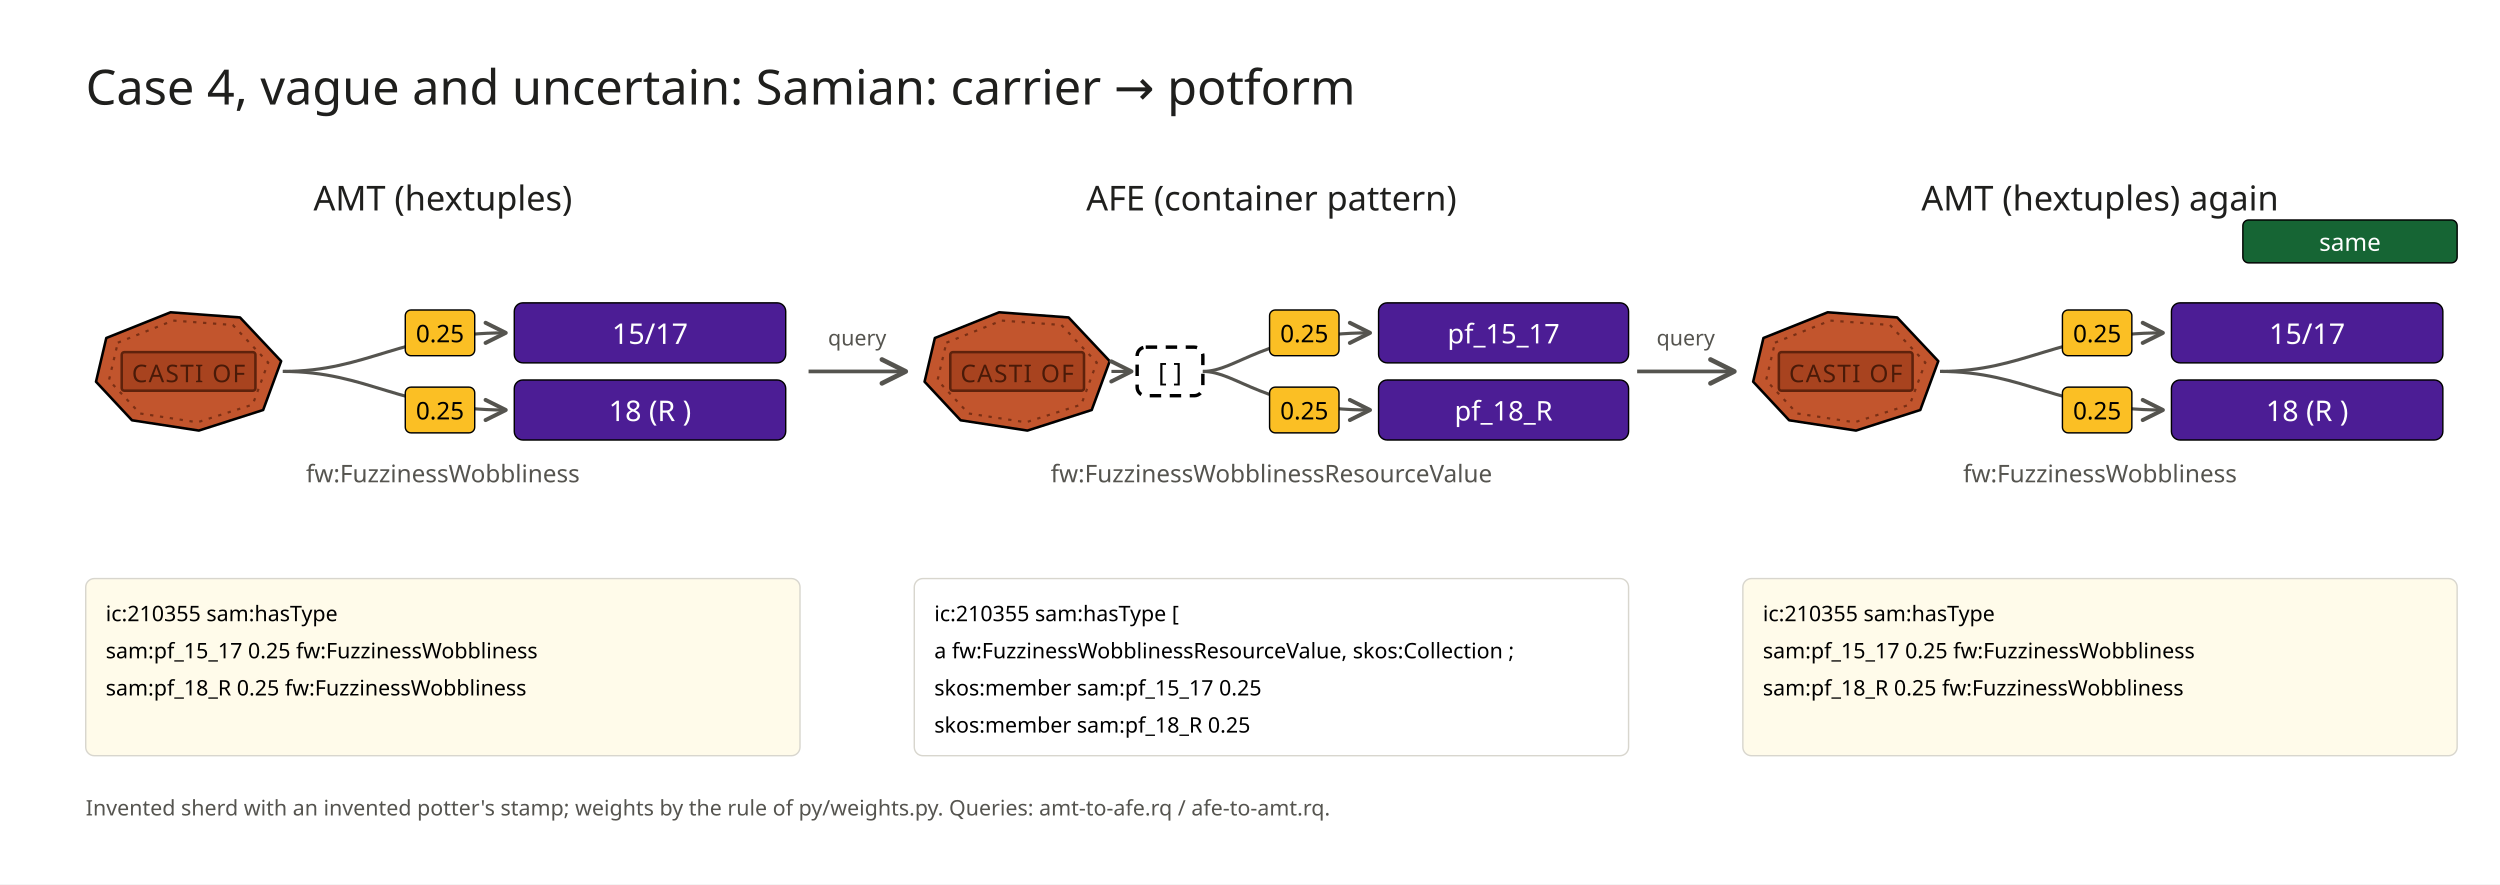
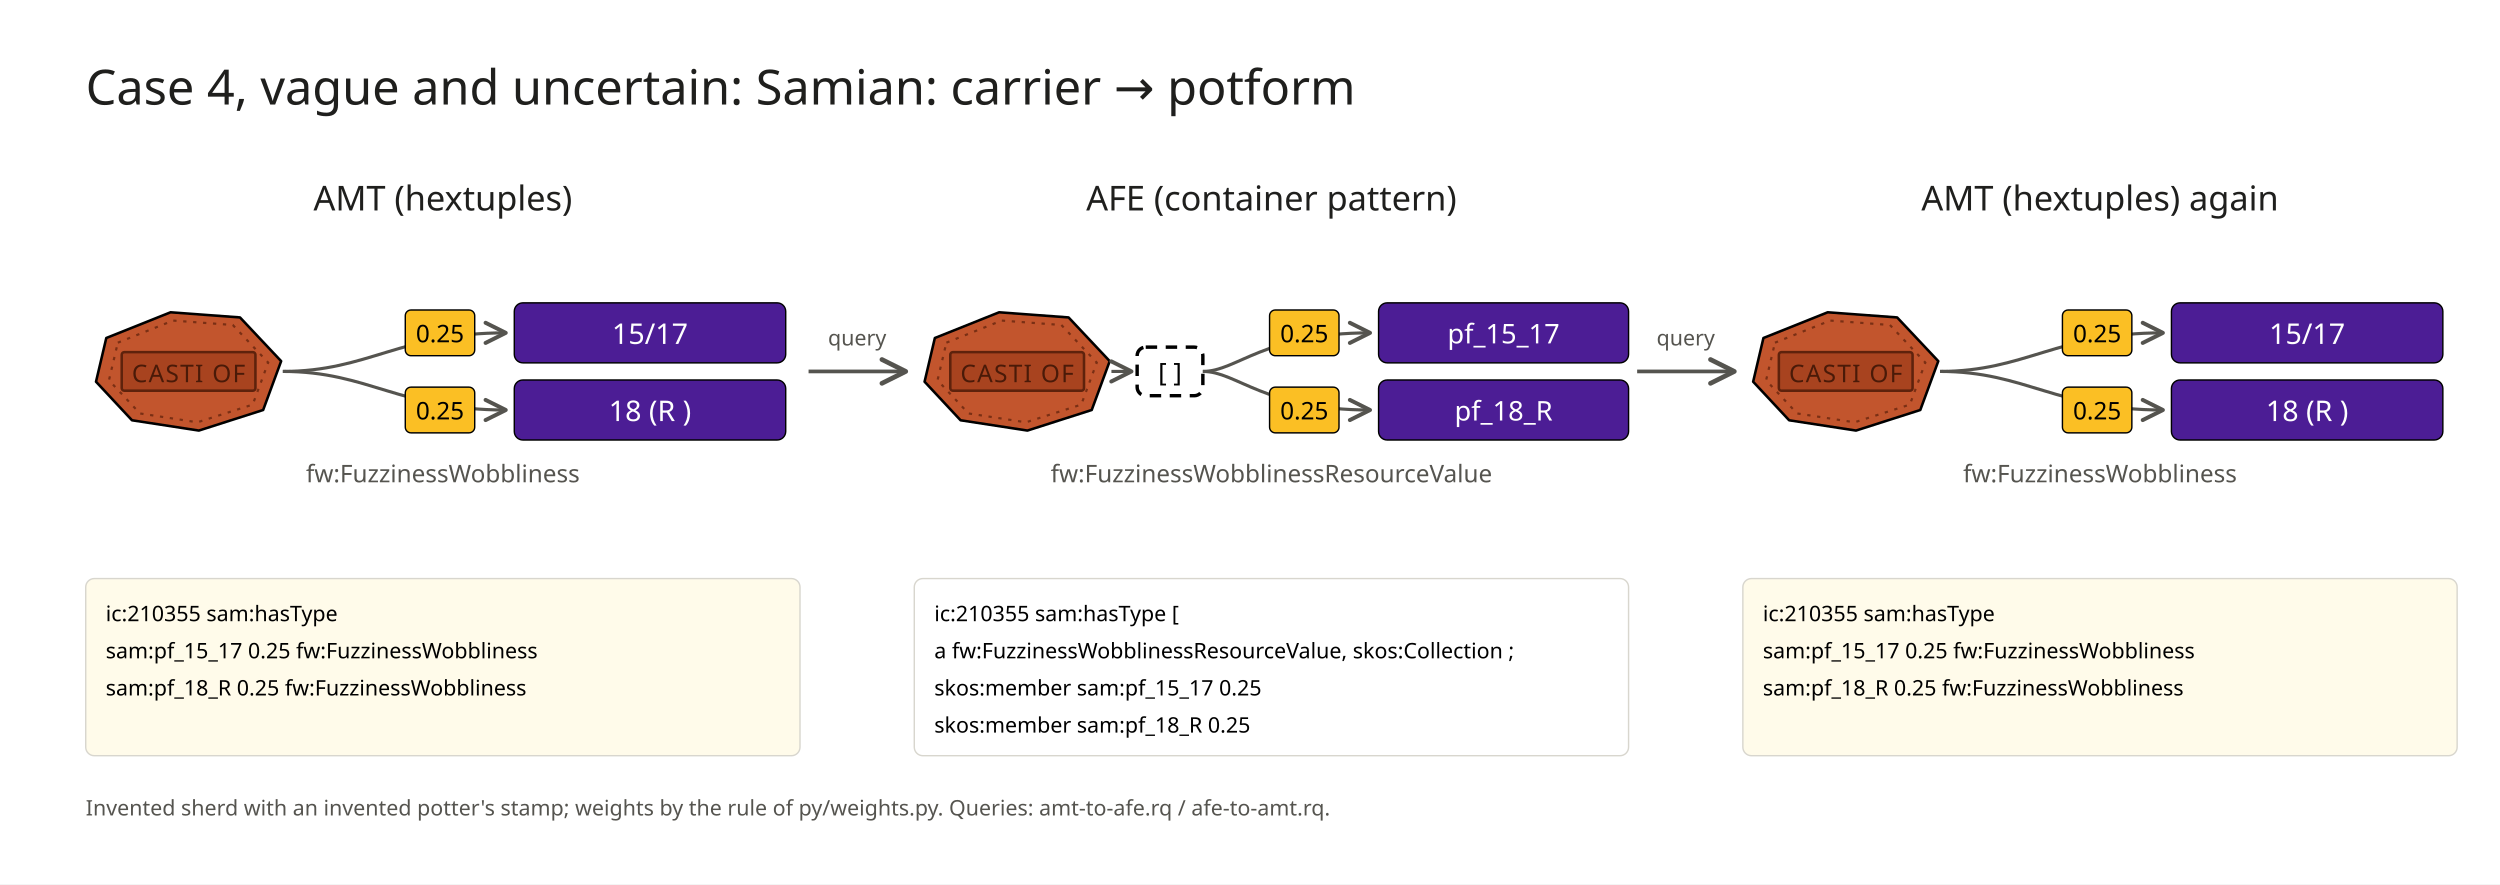
<svg xmlns="http://www.w3.org/2000/svg" width="1750" height="619" viewBox="0 0 1750 619" role="img">
  <rect width="1750" height="619" fill="#ffffff" />
  <defs>
    <marker id="a" viewBox="0 0 10 10" refX="9" refY="5" markerWidth="8" markerHeight="8" orient="auto-start-reverse">
      <path d="M1 1L9 5L1 9" fill="none" stroke="#55544f" stroke-width="1.6" stroke-linecap="round" stroke-linejoin="round" />
    </marker>
  </defs>
  <text x="60" y="60" text-anchor="start" dominant-baseline="central" font-family="Fira Sans" font-size="34" font-weight="500" fill="#1f1f1d">Case 4, vague and uncertain: Samian: carrier → potform</text>
  <text x="310.0" y="138" text-anchor="middle" dominant-baseline="central" font-family="Fira Sans" font-size="24" font-weight="500" fill="#1f1f1d">AMT (hextuples)</text>
  <g transform="translate(132,260) scale(0.9)">
    <path d="M-64,-26 L-14,-46 L40,-42 L72,-8 L58,30 L8,46 L-44,38 L-72,8 Z" fill="#c2552d" stroke="#000000" stroke-width="2" stroke-linejoin="round" />
    <path d="M-64,-26 L-14,-46 L40,-42 L72,-8 L58,30 L8,46 L-44,38 L-72,8 Z" fill="none" stroke="#7a2f14" stroke-width="2" stroke-dasharray="3 6" transform="scale(.86)" />
    <rect x="-52" y="-15" width="104" height="30" rx="2" fill="#a8431f" stroke="#5e220c" stroke-width="2" />
    <text x="0" y="1" text-anchor="middle" dominant-baseline="central" font-family="Fira Sans" font-weight="500" font-size="19" letter-spacing="1" fill="#4a1a08">CASTI OF</text>
  </g>
  <path d="M198,260 C258,260 280,233.0 354,233.0" fill="none" stroke="#55544f" stroke-width="2.2" marker-end="url(#a)" />
  <rect x="283.7" y="217.0" width="48.6" height="32" rx="4" fill="#fbbf24" stroke="#000000" stroke-width="1" />
  <text x="308.0" y="233.0" text-anchor="middle" dominant-baseline="central" font-family="Fira Sans" font-size="17" fill="#000000">0.25</text>
  <rect x="360" y="212.0" width="190" height="42" rx="6" fill="#4c1d95" stroke="#000000" stroke-width="1" />
  <text x="455.0" y="233.0" text-anchor="middle" dominant-baseline="central" font-family="Fira Sans" font-size="20" font-weight="500" fill="#ffffff">15/17</text>
  <path d="M198,260 C258,260 280,287.0 354,287.0" fill="none" stroke="#55544f" stroke-width="2.2" marker-end="url(#a)" />
  <rect x="283.7" y="271.0" width="48.6" height="32" rx="4" fill="#fbbf24" stroke="#000000" stroke-width="1" />
  <text x="308.0" y="287.0" text-anchor="middle" dominant-baseline="central" font-family="Fira Sans" font-size="17" fill="#000000">0.25</text>
  <rect x="360" y="266.0" width="190" height="42" rx="6" fill="#4c1d95" stroke="#000000" stroke-width="1" />
  <text x="455.0" y="287.0" text-anchor="middle" dominant-baseline="central" font-family="Fira Sans" font-size="20" font-weight="500" fill="#ffffff">18 (R )</text>
  <text x="310.0" y="331.0" text-anchor="middle" dominant-baseline="central" font-family="Fira Sans" font-size="17" font-weight="500" fill="#55544f">fw:FuzzinessWobbliness</text>
  <rect x="60" y="405" width="500" height="124" rx="6" fill="#fffbea" stroke="#d8d6ce" stroke-width="1" />
  <text x="74" y="429" text-anchor="start" dominant-baseline="central" font-family="Fira Sans" font-size="15" fill="#000000">ic:210355  sam:hasType</text>
  <text x="74" y="455" text-anchor="start" dominant-baseline="central" font-family="Fira Sans" font-size="15" fill="#000000">    sam:pf_15_17   0.25   fw:FuzzinessWobbliness</text>
  <text x="74" y="481" text-anchor="start" dominant-baseline="central" font-family="Fira Sans" font-size="15" fill="#000000">    sam:pf_18_R   0.25   fw:FuzzinessWobbliness</text>
  <text x="890.0" y="138" text-anchor="middle" dominant-baseline="central" font-family="Fira Sans" font-size="24" font-weight="500" fill="#1f1f1d">AFE (container pattern)</text>
  <g transform="translate(712,260) scale(0.9)">
    <path d="M-64,-26 L-14,-46 L40,-42 L72,-8 L58,30 L8,46 L-44,38 L-72,8 Z" fill="#c2552d" stroke="#000000" stroke-width="2" stroke-linejoin="round" />
    <path d="M-64,-26 L-14,-46 L40,-42 L72,-8 L58,30 L8,46 L-44,38 L-72,8 Z" fill="none" stroke="#7a2f14" stroke-width="2" stroke-dasharray="3 6" transform="scale(.86)" />
    <rect x="-52" y="-15" width="104" height="30" rx="2" fill="#a8431f" stroke="#5e220c" stroke-width="2" />
    <text x="0" y="1" text-anchor="middle" dominant-baseline="central" font-family="Fira Sans" font-weight="500" font-size="19" letter-spacing="1" fill="#4a1a08">CASTI OF</text>
  </g>
  <path d="M778,260 L792,260" fill="none" stroke="#55544f" stroke-width="2.2" marker-end="url(#a)" />
  <rect x="796" y="243" width="46" height="34" rx="6" fill="#ffffff" stroke="#000000" stroke-width="2.4" stroke-dasharray="8 6" />
  <text x="819.0" y="260.0" text-anchor="middle" dominant-baseline="central" font-family="Fira Sans" font-size="18" font-weight="500" fill="#000000">[ ]</text>
  <path d="M842,260 C866,260 885,233.0 959,233.0" fill="none" stroke="#55544f" stroke-width="2.2" marker-end="url(#a)" />
  <rect x="888.7" y="217.0" width="48.6" height="32" rx="4" fill="#fbbf24" stroke="#000000" stroke-width="1" />
  <text x="913.0" y="233.0" text-anchor="middle" dominant-baseline="central" font-family="Fira Sans" font-size="17" fill="#000000">0.25</text>
  <rect x="965" y="212.0" width="175" height="42" rx="6" fill="#4c1d95" stroke="#000000" stroke-width="1" />
  <text x="1052.5" y="233.0" text-anchor="middle" dominant-baseline="central" font-family="Fira Sans" font-size="19" font-weight="500" fill="#ffffff">pf_15_17</text>
  <path d="M842,260 C866,260 885,287.0 959,287.0" fill="none" stroke="#55544f" stroke-width="2.2" marker-end="url(#a)" />
  <rect x="888.7" y="271.0" width="48.6" height="32" rx="4" fill="#fbbf24" stroke="#000000" stroke-width="1" />
  <text x="913.0" y="287.0" text-anchor="middle" dominant-baseline="central" font-family="Fira Sans" font-size="17" fill="#000000">0.25</text>
  <rect x="965" y="266.0" width="175" height="42" rx="6" fill="#4c1d95" stroke="#000000" stroke-width="1" />
  <text x="1052.5" y="287.0" text-anchor="middle" dominant-baseline="central" font-family="Fira Sans" font-size="19" font-weight="500" fill="#ffffff">pf_18_R</text>
  <text x="890.0" y="331.0" text-anchor="middle" dominant-baseline="central" font-family="Fira Sans" font-size="17" font-weight="500" fill="#55544f">fw:FuzzinessWobblinessResourceValue</text>
  <rect x="640" y="405" width="500" height="124" rx="6" fill="#ffffff" stroke="#d8d6ce" stroke-width="1" />
  <text x="654" y="429" text-anchor="start" dominant-baseline="central" font-family="Fira Sans" font-size="15" fill="#000000">ic:210355  sam:hasType  [</text>
  <text x="654" y="455" text-anchor="start" dominant-baseline="central" font-family="Fira Sans" font-size="15" fill="#000000">    a fw:FuzzinessWobblinessResourceValue, skos:Collection ;</text>
  <text x="654" y="481" text-anchor="start" dominant-baseline="central" font-family="Fira Sans" font-size="15" fill="#000000">    skos:member  sam:pf_15_17   0.25</text>
  <text x="654" y="507" text-anchor="start" dominant-baseline="central" font-family="Fira Sans" font-size="15" fill="#000000">    skos:member  sam:pf_18_R   0.25</text>
  <text x="1470.0" y="138" text-anchor="middle" dominant-baseline="central" font-family="Fira Sans" font-size="24" font-weight="500" fill="#1f1f1d">AMT (hextuples) again</text>
  <g transform="translate(1292,260) scale(0.9)">
    <path d="M-64,-26 L-14,-46 L40,-42 L72,-8 L58,30 L8,46 L-44,38 L-72,8 Z" fill="#c2552d" stroke="#000000" stroke-width="2" stroke-linejoin="round" />
    <path d="M-64,-26 L-14,-46 L40,-42 L72,-8 L58,30 L8,46 L-44,38 L-72,8 Z" fill="none" stroke="#7a2f14" stroke-width="2" stroke-dasharray="3 6" transform="scale(.86)" />
    <rect x="-52" y="-15" width="104" height="30" rx="2" fill="#a8431f" stroke="#5e220c" stroke-width="2" />
    <text x="0" y="1" text-anchor="middle" dominant-baseline="central" font-family="Fira Sans" font-weight="500" font-size="19" letter-spacing="1" fill="#4a1a08">CASTI OF</text>
  </g>
  <path d="M1358,260 C1418,260 1440,233.0 1514,233.0" fill="none" stroke="#55544f" stroke-width="2.2" marker-end="url(#a)" />
  <rect x="1443.7" y="217.0" width="48.6" height="32" rx="4" fill="#fbbf24" stroke="#000000" stroke-width="1" />
  <text x="1468.0" y="233.0" text-anchor="middle" dominant-baseline="central" font-family="Fira Sans" font-size="17" fill="#000000">0.25</text>
  <rect x="1520" y="212.0" width="190" height="42" rx="6" fill="#4c1d95" stroke="#000000" stroke-width="1" />
  <text x="1615.0" y="233.0" text-anchor="middle" dominant-baseline="central" font-family="Fira Sans" font-size="20" font-weight="500" fill="#ffffff">15/17</text>
  <path d="M1358,260 C1418,260 1440,287.0 1514,287.0" fill="none" stroke="#55544f" stroke-width="2.2" marker-end="url(#a)" />
  <rect x="1443.7" y="271.0" width="48.6" height="32" rx="4" fill="#fbbf24" stroke="#000000" stroke-width="1" />
  <text x="1468.0" y="287.0" text-anchor="middle" dominant-baseline="central" font-family="Fira Sans" font-size="17" fill="#000000">0.25</text>
  <rect x="1520" y="266.0" width="190" height="42" rx="6" fill="#4c1d95" stroke="#000000" stroke-width="1" />
  <text x="1615.0" y="287.0" text-anchor="middle" dominant-baseline="central" font-family="Fira Sans" font-size="20" font-weight="500" fill="#ffffff">18 (R )</text>
  <text x="1470.0" y="331.0" text-anchor="middle" dominant-baseline="central" font-family="Fira Sans" font-size="17" font-weight="500" fill="#55544f">fw:FuzzinessWobbliness</text>
  <rect x="1220" y="405" width="500" height="124" rx="6" fill="#fffbea" stroke="#d8d6ce" stroke-width="1" />
  <text x="1234" y="429" text-anchor="start" dominant-baseline="central" font-family="Fira Sans" font-size="15" fill="#000000">ic:210355  sam:hasType</text>
  <text x="1234" y="455" text-anchor="start" dominant-baseline="central" font-family="Fira Sans" font-size="15" fill="#000000">    sam:pf_15_17   0.25   fw:FuzzinessWobbliness</text>
  <text x="1234" y="481" text-anchor="start" dominant-baseline="central" font-family="Fira Sans" font-size="15" fill="#000000">    sam:pf_18_R   0.25   fw:FuzzinessWobbliness</text>
-   <rect x="1570" y="154" width="150" height="30" rx="4" fill="#166534" stroke="#000000" stroke-width="1" />
-   <text x="1645" y="169" text-anchor="middle" dominant-baseline="central" font-family="Fira Sans" font-size="17" font-weight="500" fill="#ffffff">same</text>
  <path d="M566,260 L634,260" fill="none" stroke="#55544f" stroke-width="2.6" marker-end="url(#a)" />
  <text x="600.0" y="236" text-anchor="middle" dominant-baseline="central" font-family="Fira Sans" font-size="15" fill="#55544f">query</text>
  <path d="M1146,260 L1214,260" fill="none" stroke="#55544f" stroke-width="2.6" marker-end="url(#a)" />
  <text x="1180.0" y="236" text-anchor="middle" dominant-baseline="central" font-family="Fira Sans" font-size="15" fill="#55544f">query</text>
  <text x="60" y="565" text-anchor="start" dominant-baseline="central" font-family="Fira Sans" font-size="15" fill="#55544f">Invented sherd with an invented potter's stamp; weights by the rule of py/weights.py. Queries: amt-to-afe.rq / afe-to-amt.rq.</text>
</svg>
